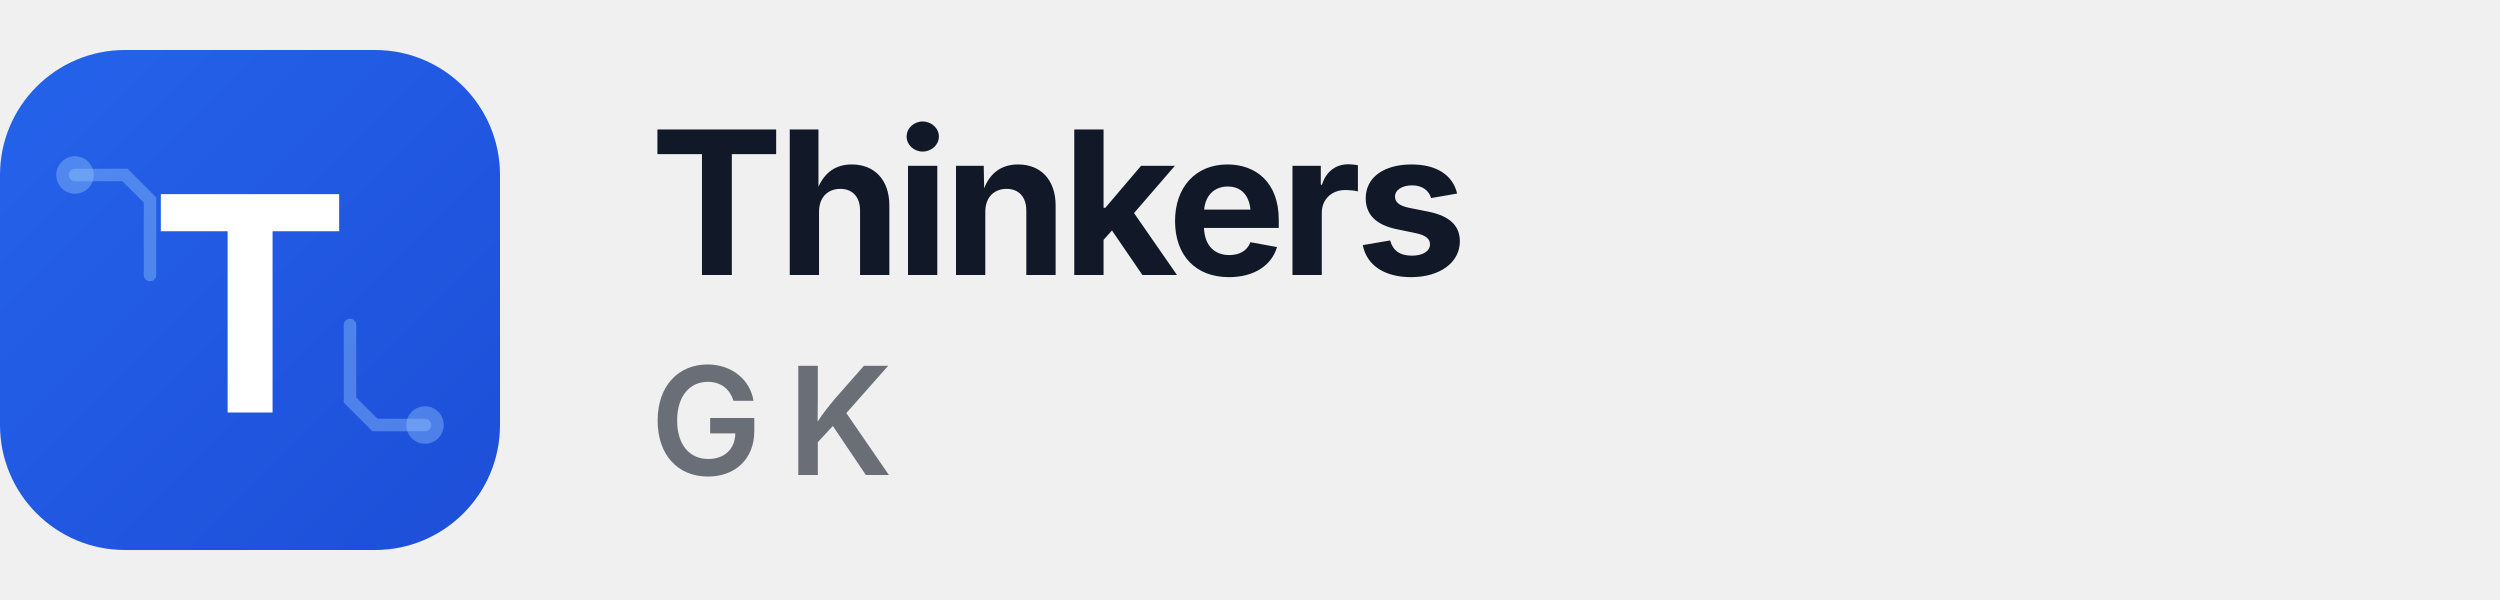
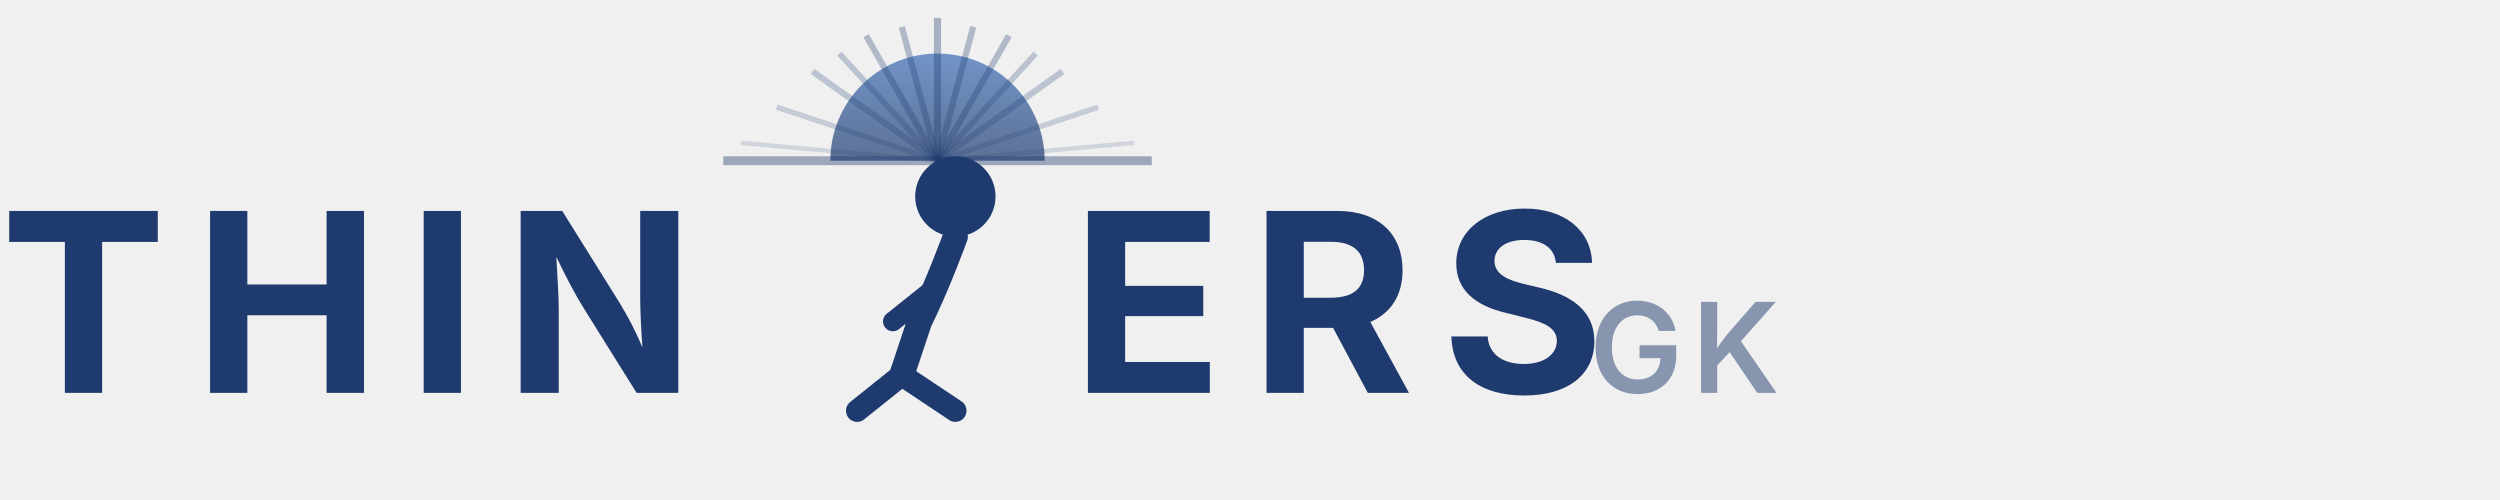
- <svg xmlns="http://www.w3.org/2000/svg" viewBox="0 0 200 48">
+ <svg xmlns="http://www.w3.org/2000/svg" viewBox="0 0 280 56">
  <defs>
-     <linearGradient id="logoGrad" x1="0%" y1="0%" x2="100%" y2="100%">
-       <stop offset="0%" style="stop-color:#2563eb" />
-       <stop offset="100%" style="stop-color:#1d4ed8" />
+     <linearGradient id="sunGrad" x1="50%" y1="100%" x2="50%" y2="0%">
+       <stop offset="0%" style="stop-color:#1e3a6e" />
+       <stop offset="100%" style="stop-color:#3b6cb5" />
    </linearGradient>
  </defs>
-   <rect width="40" height="40" rx="10" y="4" fill="url(#logoGrad)" />
-   <path d="M6 14h4l2 2v6" stroke="#93c5fd" stroke-width="1" fill="none" opacity="0.4" stroke-linecap="round" />
-   <path d="M34 34h-4l-2-2v-6" stroke="#93c5fd" stroke-width="1" fill="none" opacity="0.4" stroke-linecap="round" />
-   <circle cx="6" cy="14" r="1.5" fill="#93c5fd" opacity="0.4" />
-   <circle cx="34" cy="34" r="1.5" fill="#93c5fd" opacity="0.4" />
-   <text x="20" y="33" font-family="Inter, sans-serif" font-size="24" font-weight="700" fill="white" text-anchor="middle">T</text>
-   <text x="52" y="22" font-family="Inter, sans-serif" font-size="16" font-weight="700" fill="#111827" letter-spacing="-0.5">Thinkers</text>
-   <text x="52" y="38" font-family="Inter, sans-serif" font-size="12" font-weight="600" fill="#111827" letter-spacing="2" opacity="0.6">GK</text>
+   <text x="0" y="44" font-family="Inter, -apple-system, sans-serif" font-size="28" font-weight="700" fill="#1e3a6e" letter-spacing="3">THIN</text>
+   <g transform="translate(97, 18)">
+     <circle cx="10" cy="4" r="4.5" fill="#1e3a6e" />
+     <path d="M10 8.5 C10 8.5 8 14 6 18 L4 24" stroke="#1e3a6e" stroke-width="2.8" stroke-linecap="round" fill="none" />
+     <path d="M8 13 L10 8" stroke="#1e3a6e" stroke-width="2.2" stroke-linecap="round" fill="none" />
+     <path d="M8 14 L3 18" stroke="#1e3a6e" stroke-width="2.2" stroke-linecap="round" fill="none" />
+     <path d="M4 24 L-1 28" stroke="#1e3a6e" stroke-width="2.5" stroke-linecap="round" fill="none" />
+     <path d="M4 24 L10 28" stroke="#1e3a6e" stroke-width="2.5" stroke-linecap="round" fill="none" />
+   </g>
+   <g transform="translate(105, 8)">
+     <line x1="-24" y1="10" x2="24" y2="10" stroke="#1e3a6e" stroke-width="1" opacity="0.4" />
+     <path d="M-12 10 A12 12 0 0 1 12 10" fill="url(#sunGrad)" opacity="0.7" />
+     <line x1="0" y1="10" x2="0" y2="-6" stroke="#1e3a6e" stroke-width="0.8" opacity="0.35" />
+     <line x1="0" y1="10" x2="-8" y2="-4" stroke="#1e3a6e" stroke-width="0.7" opacity="0.3" />
+     <line x1="0" y1="10" x2="8" y2="-4" stroke="#1e3a6e" stroke-width="0.7" opacity="0.3" />
+     <line x1="0" y1="10" x2="-14" y2="0" stroke="#1e3a6e" stroke-width="0.7" opacity="0.25" />
+     <line x1="0" y1="10" x2="14" y2="0" stroke="#1e3a6e" stroke-width="0.7" opacity="0.25" />
+     <line x1="0" y1="10" x2="-18" y2="4" stroke="#1e3a6e" stroke-width="0.6" opacity="0.2" />
+     <line x1="0" y1="10" x2="18" y2="4" stroke="#1e3a6e" stroke-width="0.6" opacity="0.2" />
+     <line x1="0" y1="10" x2="-22" y2="8" stroke="#1e3a6e" stroke-width="0.5" opacity="0.15" />
+     <line x1="0" y1="10" x2="22" y2="8" stroke="#1e3a6e" stroke-width="0.5" opacity="0.15" />
+     <line x1="0" y1="10" x2="-4" y2="-5" stroke="#1e3a6e" stroke-width="0.7" opacity="0.3" />
+     <line x1="0" y1="10" x2="4" y2="-5" stroke="#1e3a6e" stroke-width="0.7" opacity="0.3" />
+     <line x1="0" y1="10" x2="-11" y2="-2" stroke="#1e3a6e" stroke-width="0.65" opacity="0.25" />
+     <line x1="0" y1="10" x2="11" y2="-2" stroke="#1e3a6e" stroke-width="0.65" opacity="0.25" />
+   </g>
+   <text x="120" y="44" font-family="Inter, -apple-system, sans-serif" font-size="28" font-weight="700" fill="#1e3a6e" letter-spacing="3">ERS</text>
+   <text x="178" y="44" font-family="Inter, -apple-system, sans-serif" font-size="14" font-weight="600" fill="#1e3a6e" letter-spacing="1" opacity="0.5">GK</text>
</svg>
